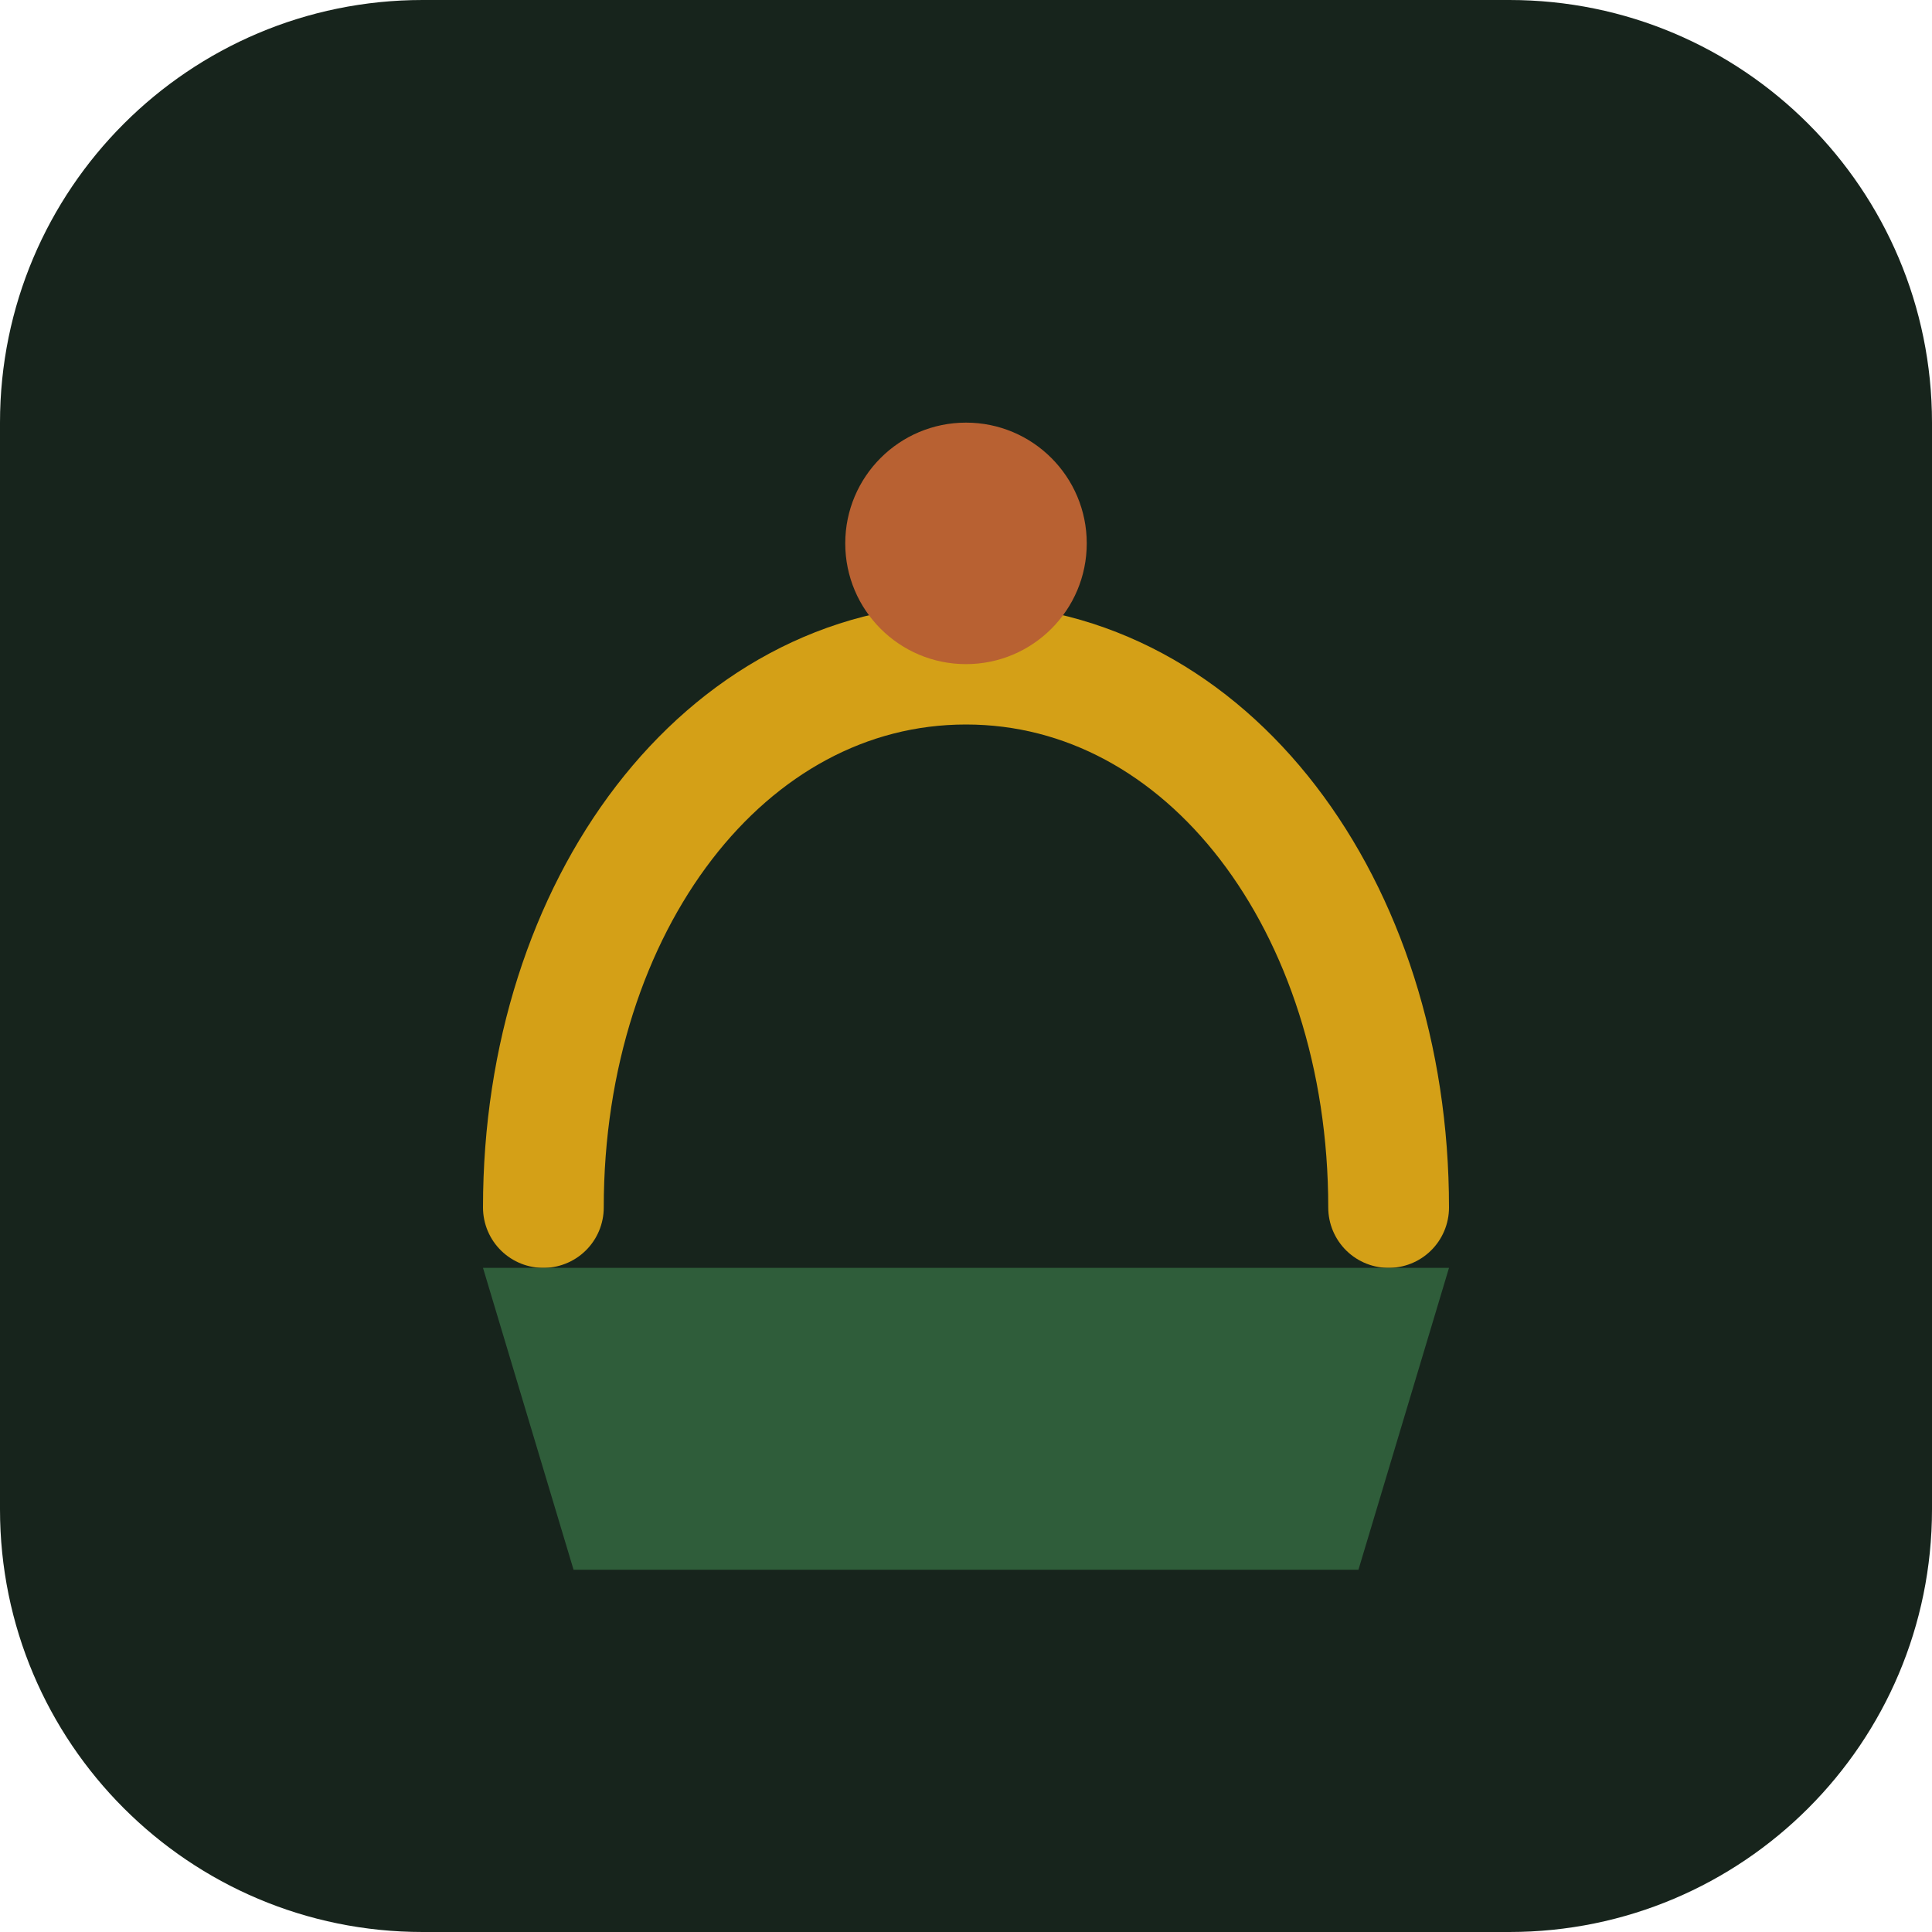
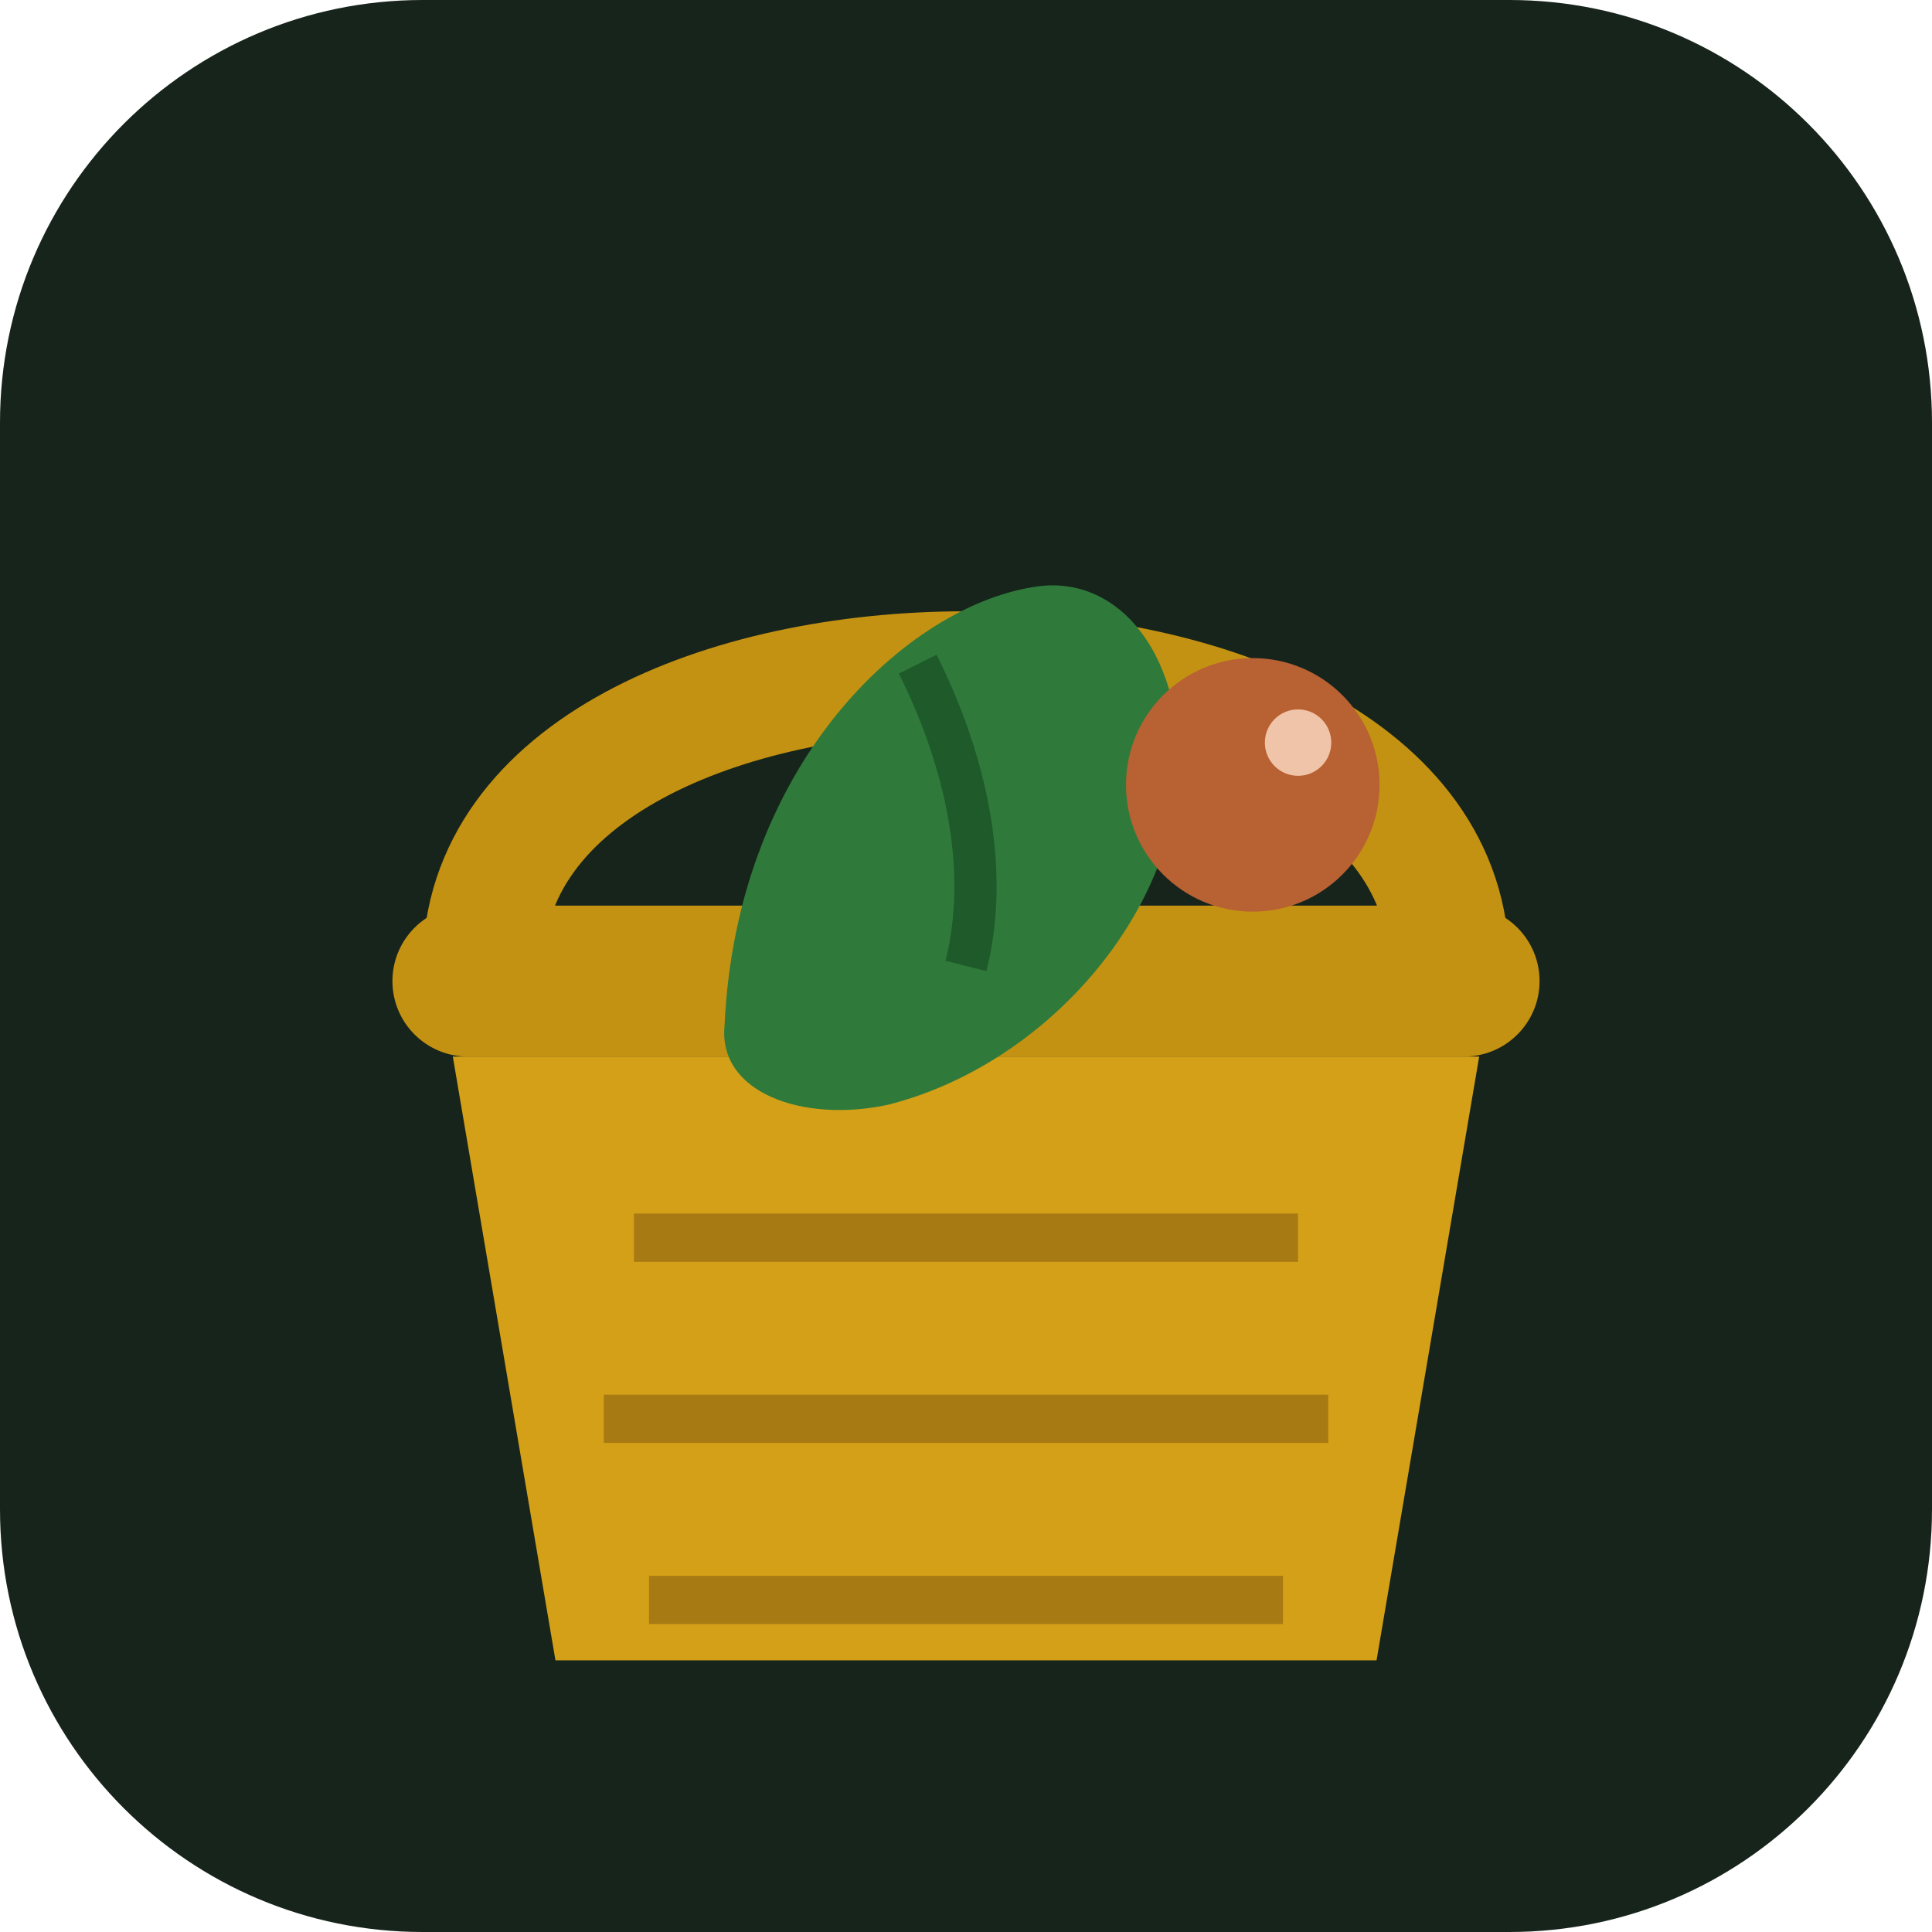
<svg xmlns="http://www.w3.org/2000/svg" viewBox="0 0 64 64">
  <rect width="64" height="64" rx="14" fill="#17241c" />
-   <path d="M18 40c0-10 6-18 14-18s14 8 14 18" fill="none" stroke="#d4a017" stroke-width="4" stroke-linecap="round" />
-   <path d="M16 42h32l-3 10H19z" fill="#2f5d3a" />
-   <circle cx="32" cy="18" r="4" fill="#b86132" />
+   <path d="M16 32c0-13 32-13 32 0" fill="none" stroke="#c49212" stroke-width="4" stroke-linecap="round" />
+   <rect x="13" y="30" width="38" height="5" rx="2.5" fill="#c49212" />
+   <path d="M15 35h34l-3.4 20H18.4z" fill="#d4a017" />
+   <path d="M21 41h22M20 47h24M21.5 53h21" stroke="#9a6e12" stroke-width="1.6" opacity=".75" />
+   <path d="M24 34c.4-9 6.4-14.2 10.6-14.6 2.8-.2 4.8 2.8 4.4 6.8-.6 4.8-4.8 9.2-9.6 10.4-2.8.6-5.6-.4-5.4-2.6z" fill="#2f7a3a" />
+   <path d="M30.4 22c1.6 3.2 2.4 6.8 1.6 10" fill="none" stroke="#1f5a2b" stroke-width="1.4" />
+   <circle cx="41.5" cy="26" r="4.2" fill="#b86132" />
+   <circle cx="43" cy="24.6" r="1.1" fill="#f0c4a8" />
</svg>
